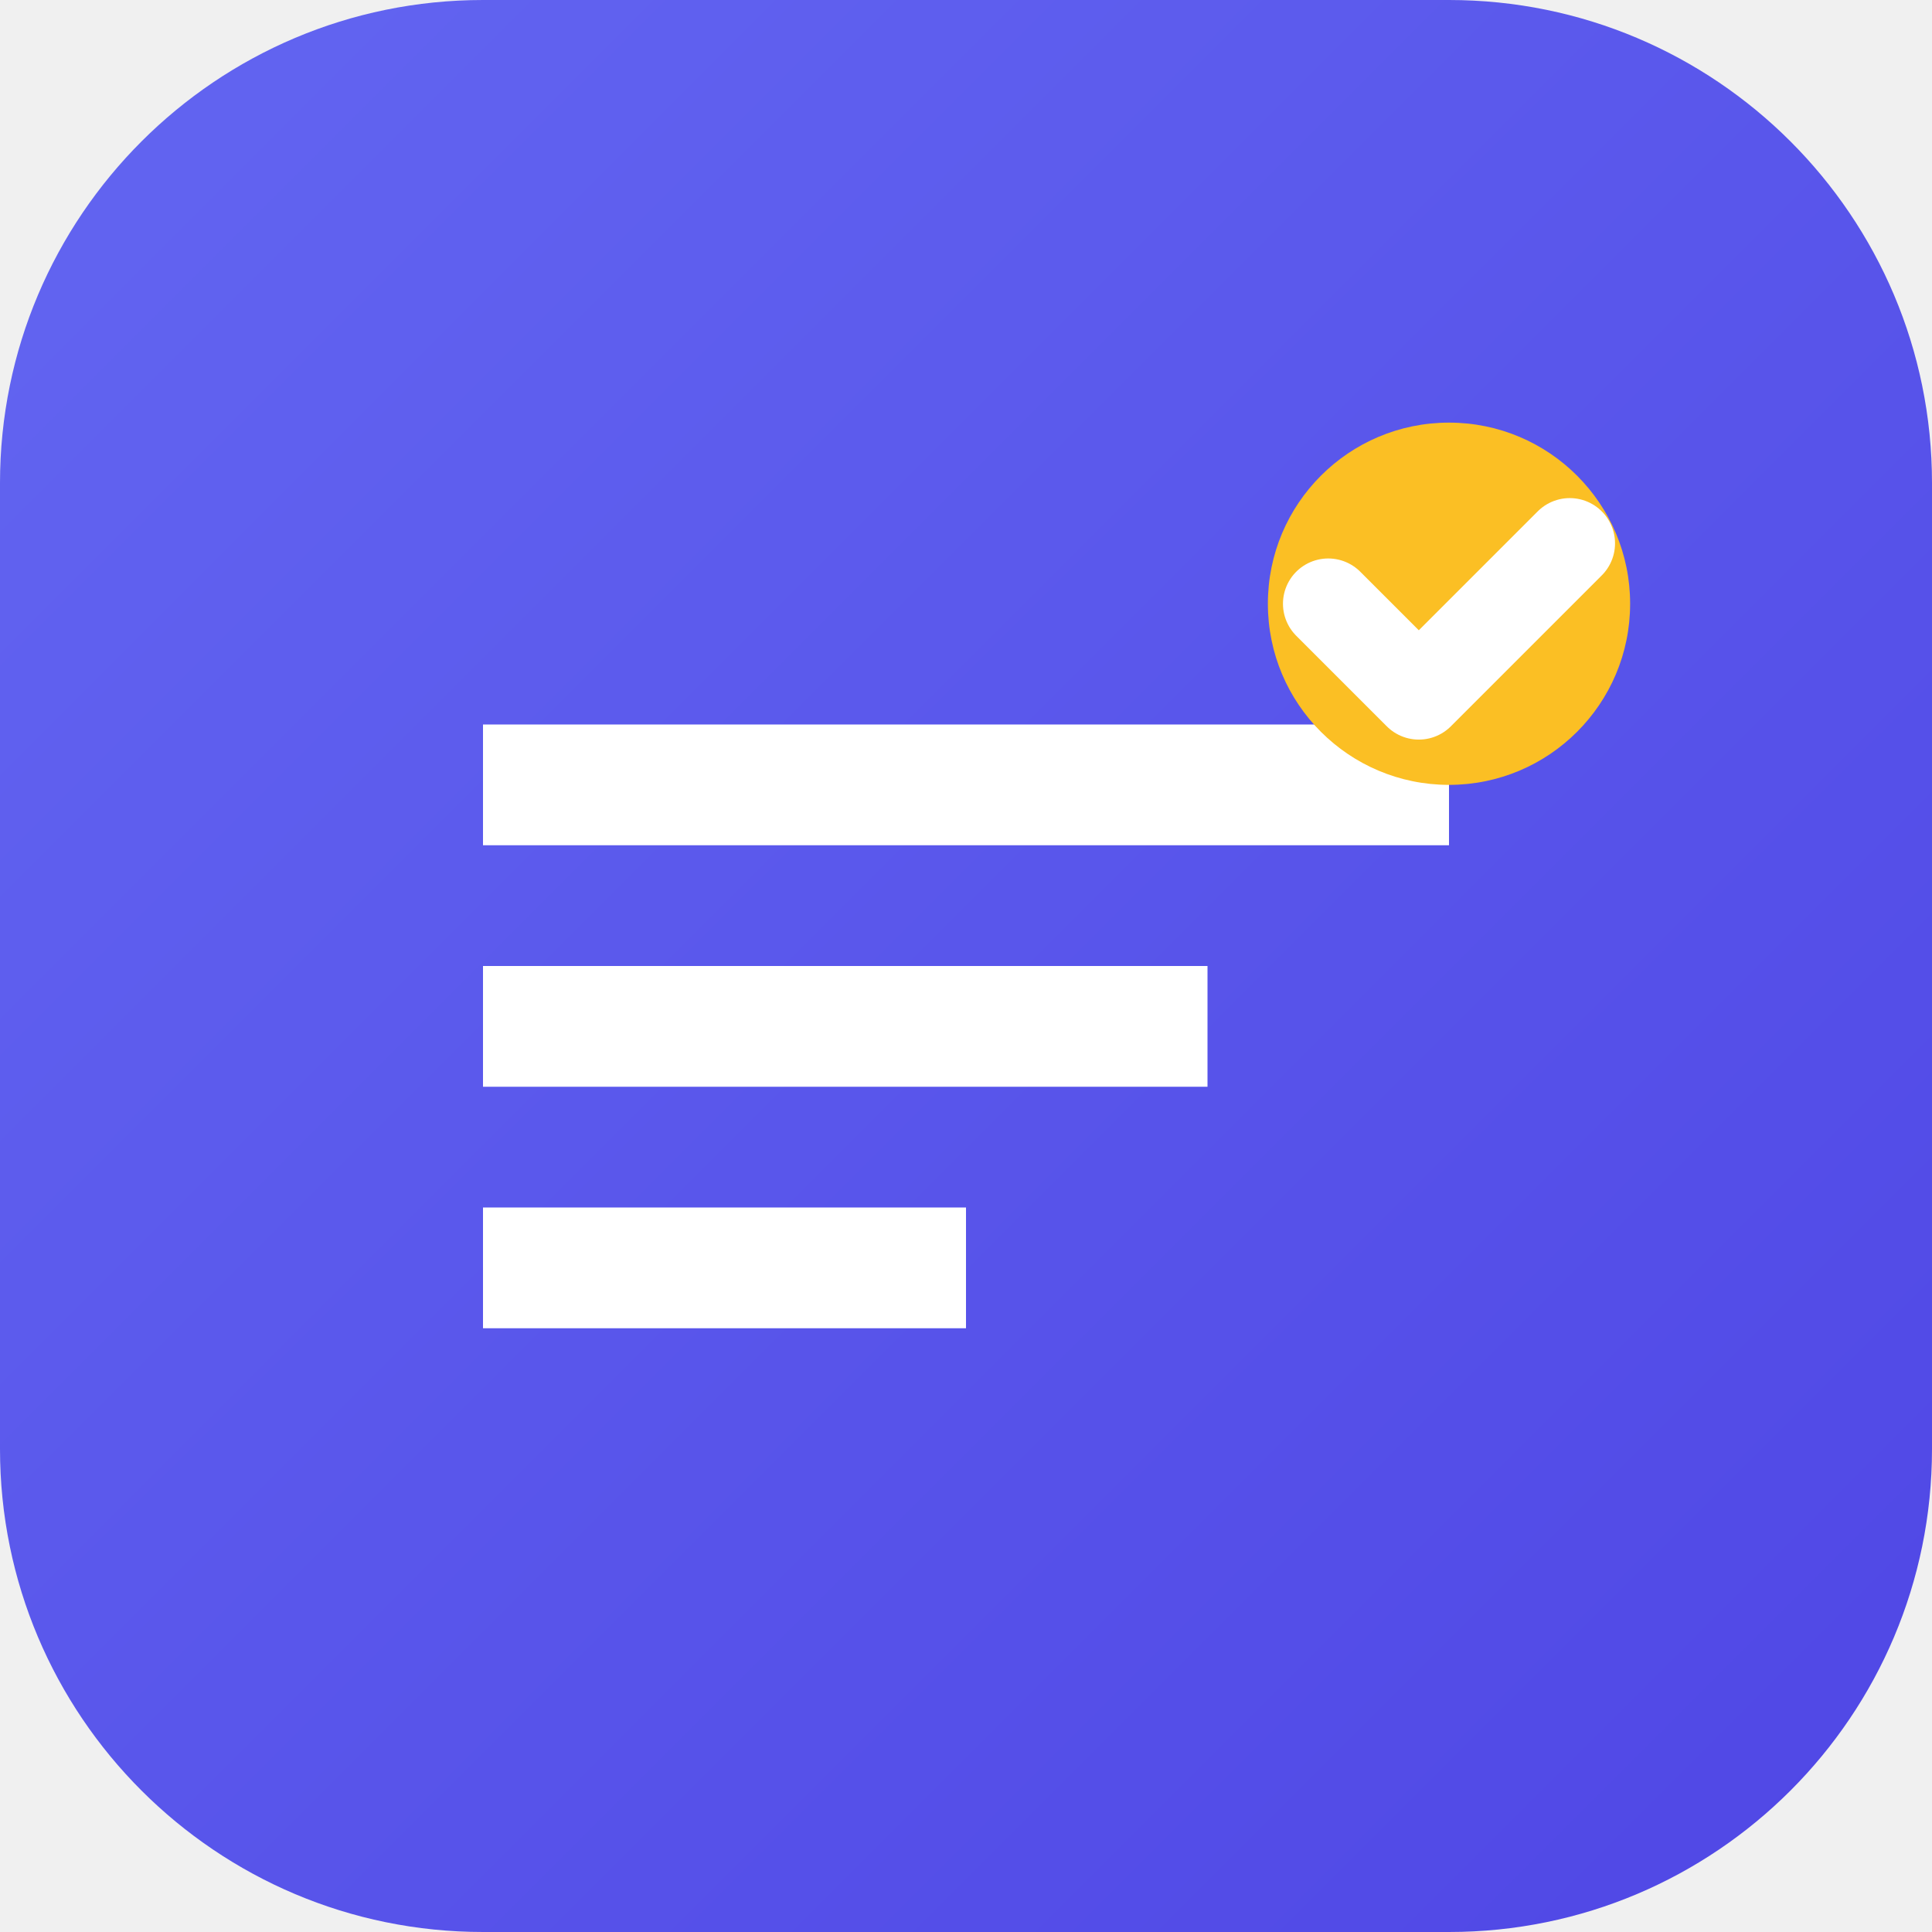
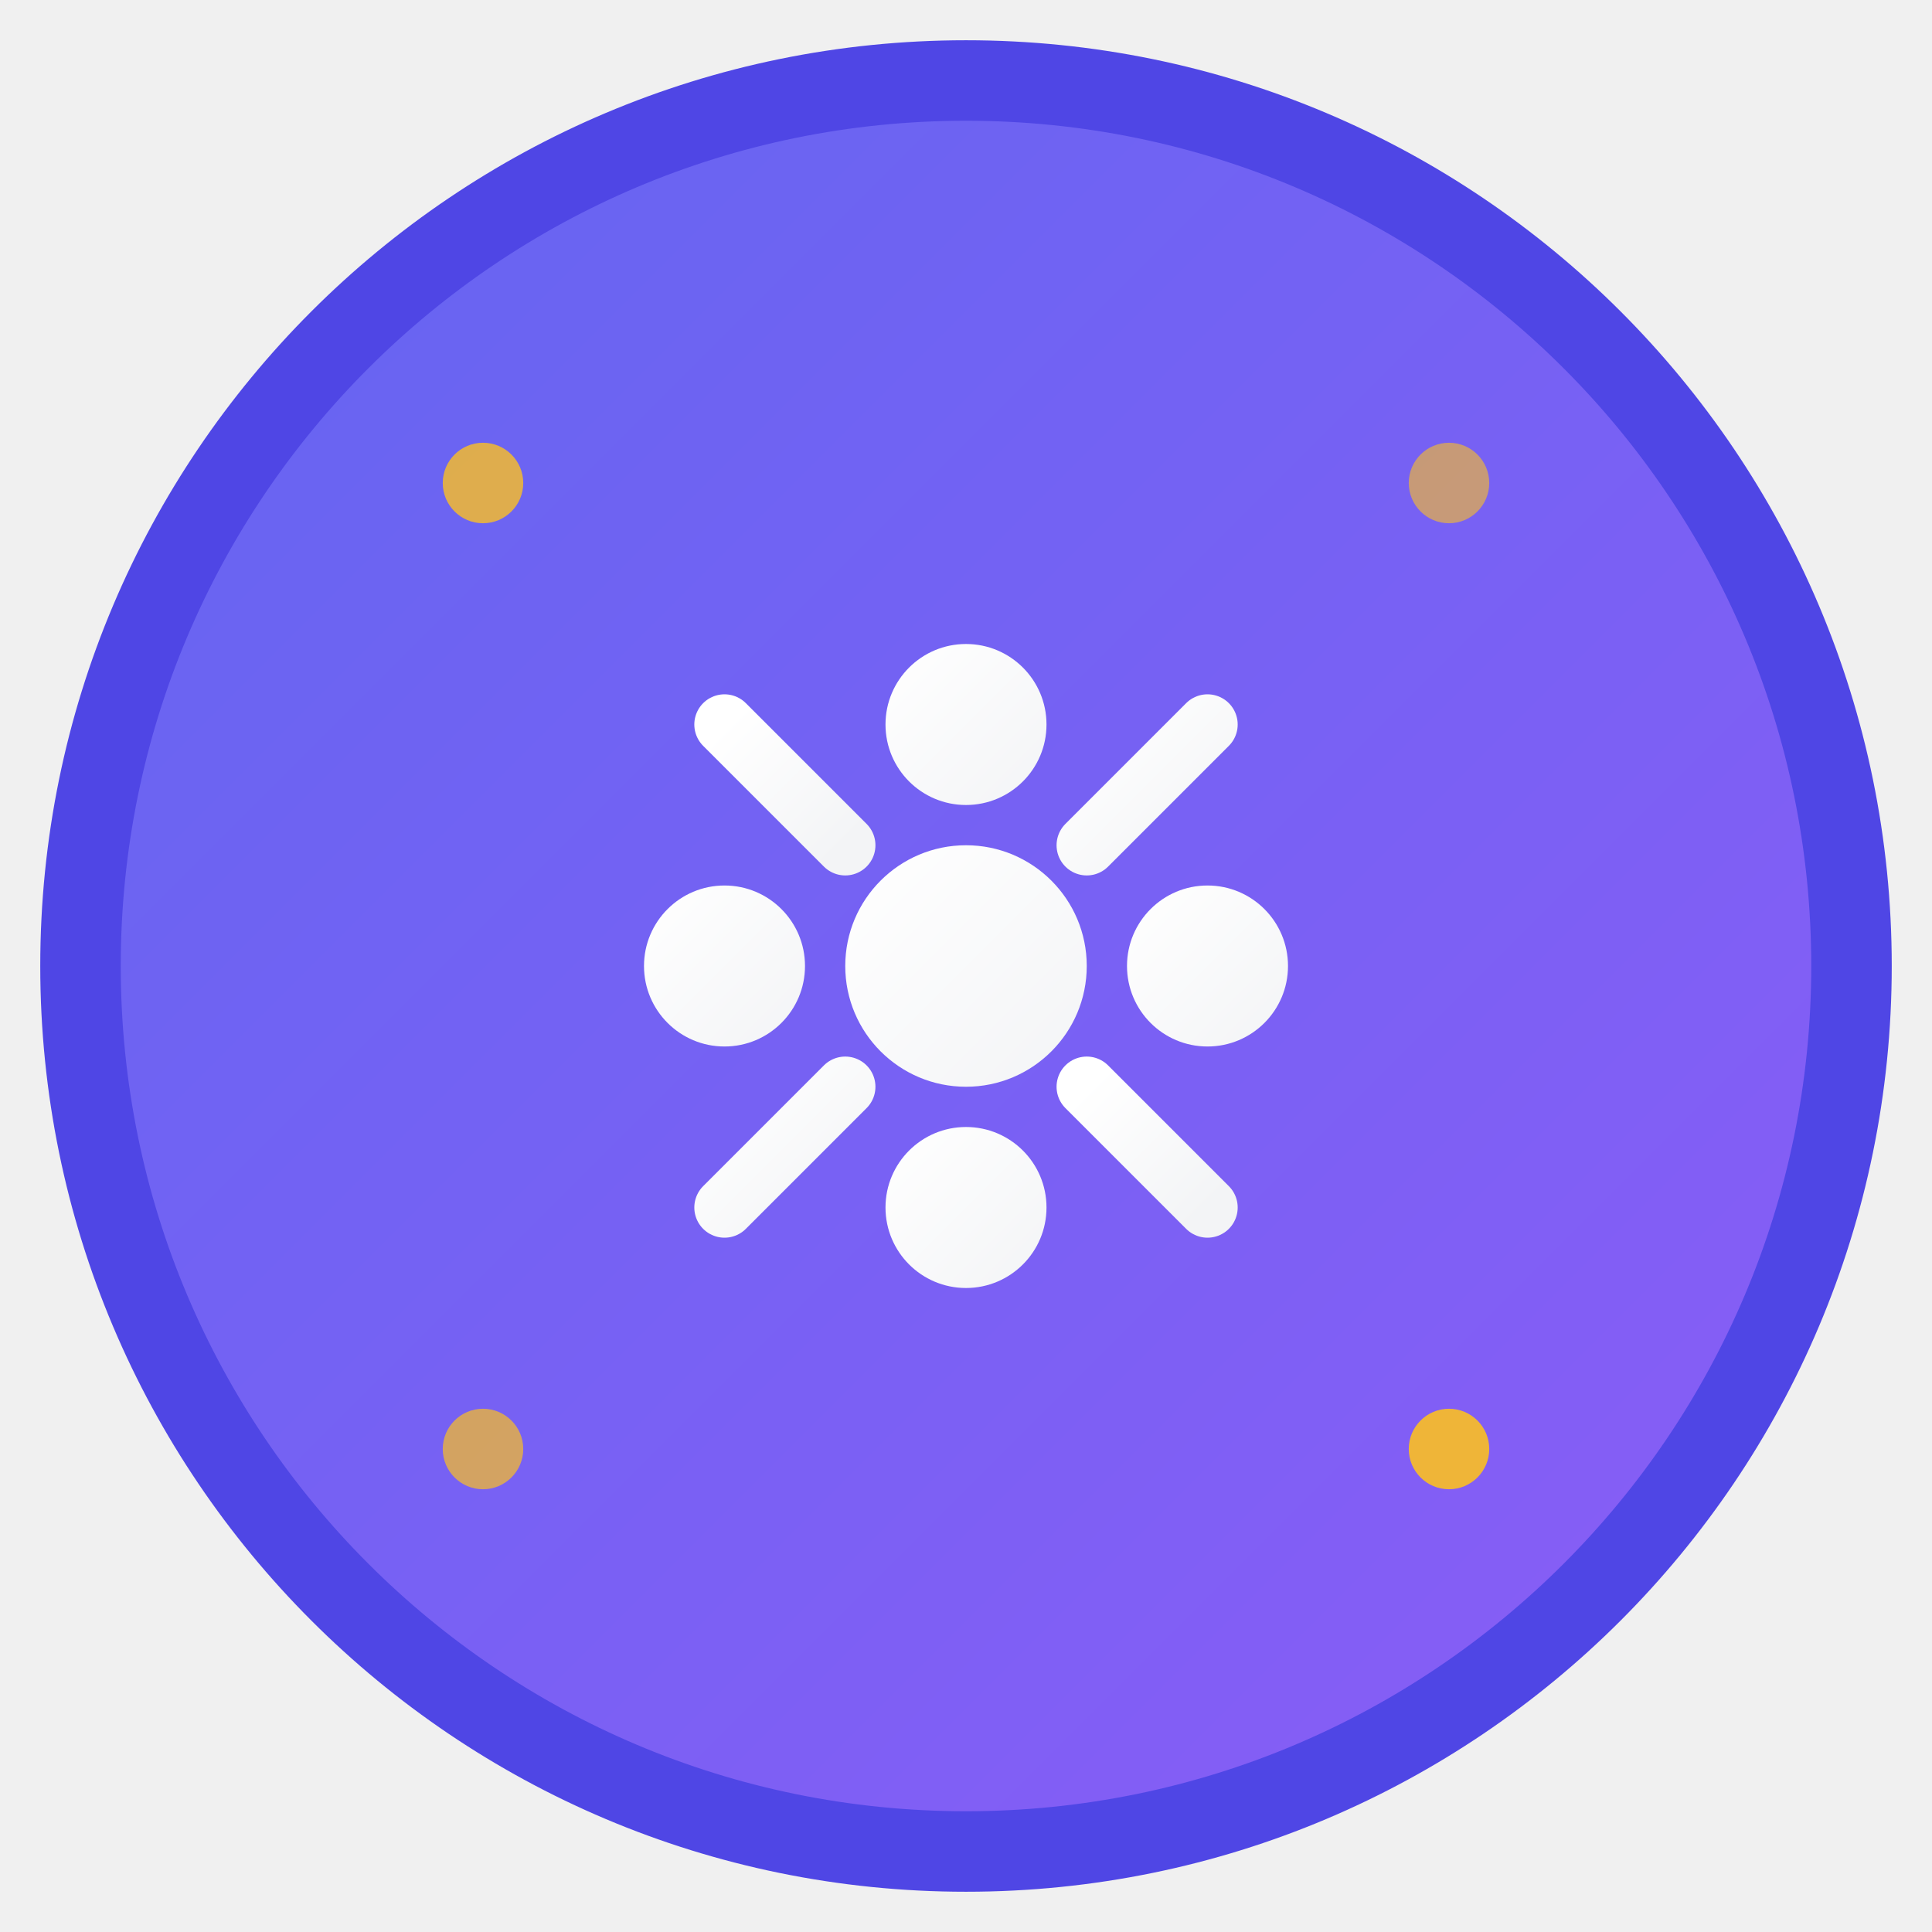
- <svg xmlns="http://www.w3.org/2000/svg" width="32" height="32" viewBox="0 0 32 32" fill="none">
-   <rect width="32" height="32" rx="8" fill="url(#gradient)" />
-   <path d="M8 12h16v2H8v-2zm0 4h12v2H8v-2zm0 4h8v2H8v-2z" fill="white" />
-   <circle cx="24" cy="10" r="3" fill="#fbbf24" />
-   <path d="M22 10l1.5 1.5L26 9" stroke="white" stroke-width="1.5" stroke-linecap="round" stroke-linejoin="round" />
+ <svg xmlns="http://www.w3.org/2000/svg" width="48" height="48" viewBox="0 0 48 48" fill="none">
  <defs>
-     <linearGradient id="gradient" x1="0%" y1="0%" x2="100%" y2="100%">
+     <linearGradient id="bgGradient" x1="0%" y1="0%" x2="100%" y2="100%">
      <stop offset="0%" style="stop-color:#6366f1;stop-opacity:1" />
-       <stop offset="100%" style="stop-color:#4f46e5;stop-opacity:1" />
+       <stop offset="100%" style="stop-color:#8b5cf6;stop-opacity:1" />
+     </linearGradient>
+     <linearGradient id="iconGradient" x1="0%" y1="0%" x2="100%" y2="100%">
+       <stop offset="0%" style="stop-color:#ffffff;stop-opacity:1" />
+       <stop offset="100%" style="stop-color:#f3f4f6;stop-opacity:1" />
    </linearGradient>
  </defs>
+   <circle cx="24" cy="24" r="22" fill="url(#bgGradient)" stroke="#4f46e5" stroke-width="2" />
+   <g fill="url(#iconGradient)">
+     <circle cx="24" cy="24" r="3" fill="url(#iconGradient)" />
+     <path d="M24 21 L24 18 M24 30 L24 27" stroke="url(#iconGradient)" stroke-width="2" stroke-linecap="round" />
+     <path d="M21 24 L18 24 M30 24 L27 24" stroke="url(#iconGradient)" stroke-width="2" stroke-linecap="round" />
+     <circle cx="24" cy="18" r="2" />
+     <circle cx="24" cy="30" r="2" />
+     <circle cx="18" cy="24" r="2" />
+     <circle cx="30" cy="24" r="2" />
+     <path d="M21 21 L18 18" stroke="url(#iconGradient)" stroke-width="1.5" stroke-linecap="round" />
+     <path d="M27 27 L30 30" stroke="url(#iconGradient)" stroke-width="1.5" stroke-linecap="round" />
+     <path d="M27 21 L30 18" stroke="url(#iconGradient)" stroke-width="1.5" stroke-linecap="round" />
+     <path d="M21 27 L18 30" stroke="url(#iconGradient)" stroke-width="1.5" stroke-linecap="round" />
+   </g>
+   <g fill="#fbbf24">
+     <circle cx="12" cy="12" r="1" opacity="0.8" />
+     <circle cx="36" cy="12" r="1" opacity="0.6" />
+     <circle cx="12" cy="36" r="1" opacity="0.7" />
+     <circle cx="36" cy="36" r="1" opacity="0.9" />
+   </g>
</svg>
